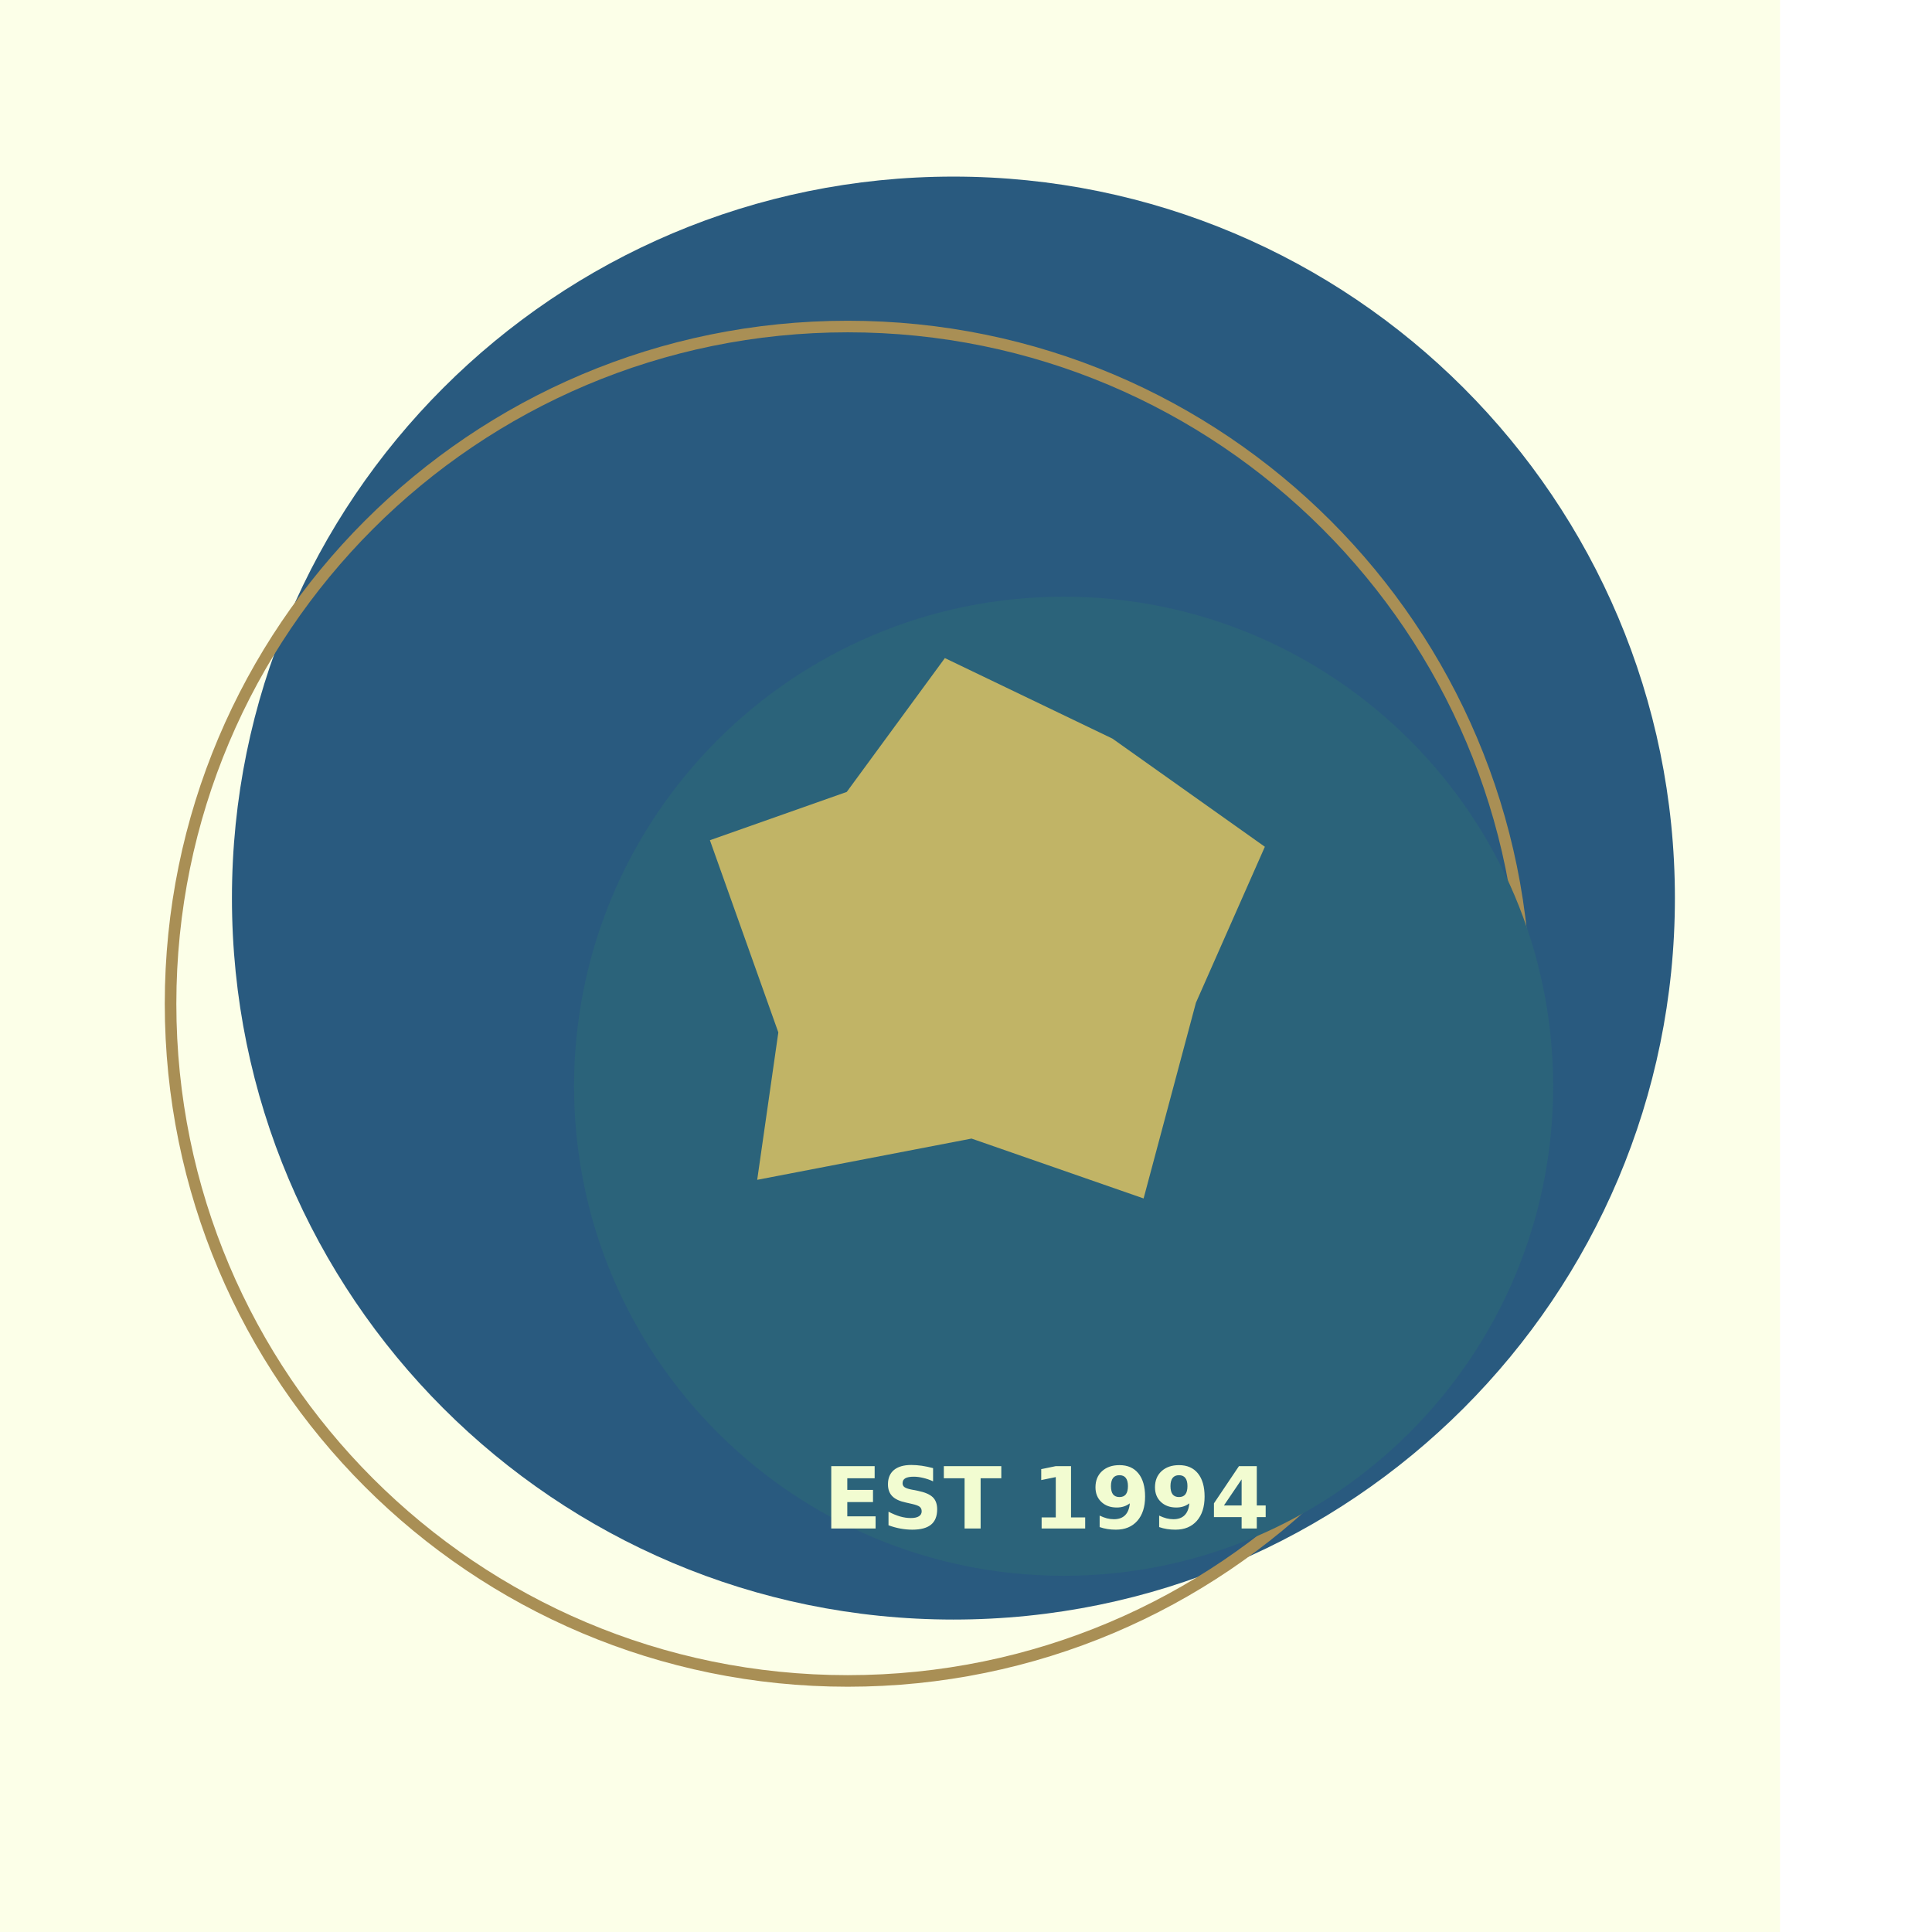
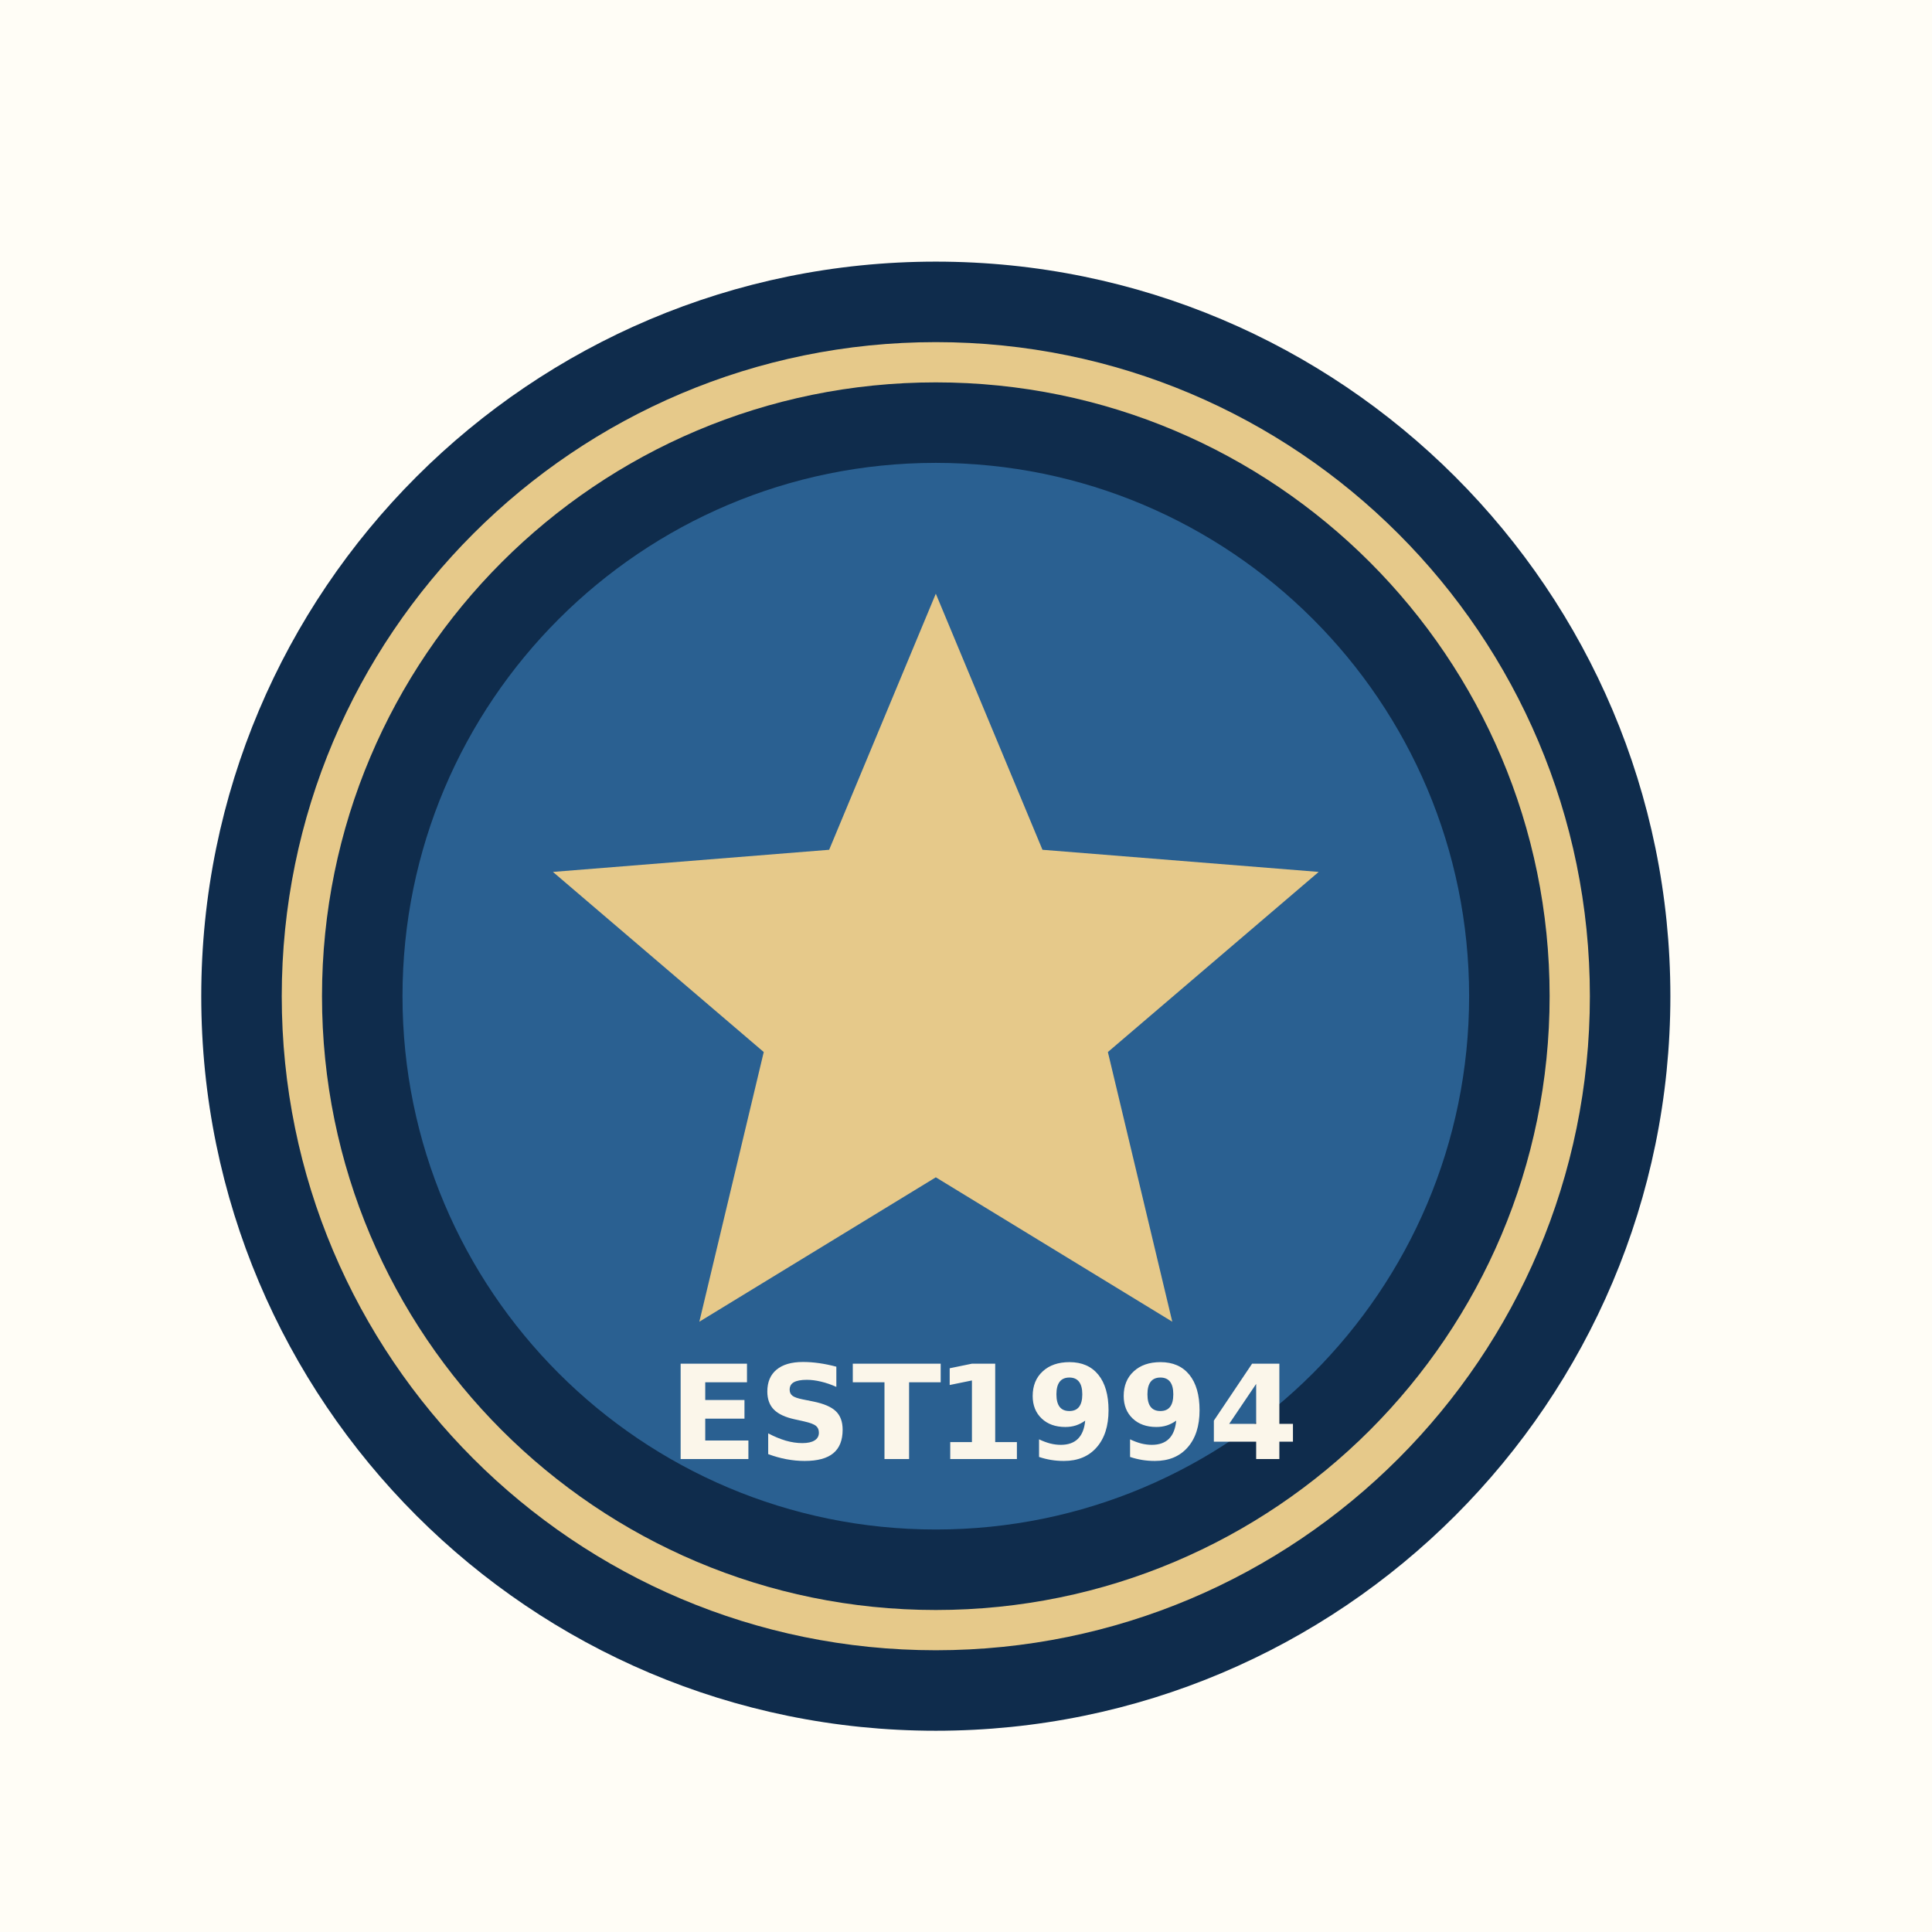
<svg xmlns="http://www.w3.org/2000/svg" viewBox="0 0 384 384">
-   <rect width="353.8" height="405.9" fill="#fcffe8" />
-   <g id="rings">
-     <circle cx="189.5" cy="178.5" r="143.4" fill="#295a7f" />
-     <circle cx="168.5" cy="199.5" r="134.6" fill="none" stroke="#a98f55" stroke-width="2.3" />
-     <circle cx="211.4" cy="215.9" r="97.3" fill="#2b637a" />
+   <rect x="0" y="0" width="384" height="384" fill="#fffdf6" />
+   <g id="disc">
+     <circle cx="186" cy="198" r="146" fill="#0f2c4c" />
+     <circle cx="186" cy="198" r="130" fill="#e6c98a" />
+     <circle cx="186" cy="198" r="122" fill="#0f2c4c" />
+     <circle cx="186" cy="198" r="106" fill="#2a6091" />
  </g>
  <g id="star">
-     <path d="M187.8 130.8 L168.3 157.4 L141.1 167.0 L154.7 205.2 L150.5 234.5 L193.1 226.3 L227.3 238.2 L237.7 199.3 L251.4 168.3 L221.1 146.8 Z" fill="#c1b466" />
+     <path d="M186 118 L164.8 168.9 L109.9 173.3 L151.8 209.1 L139 262.7 L186 234 L233 262.7 L220.2 209.1 L262.1 173.3 L207.2 168.9 Z" fill="#e6c98a" />
  </g>
-   <g id="text">
-     <text x="208.0" y="303.8" font-family="DejaVu Sans" font-size="17.0" font-weight="bold" text-anchor="middle" fill="#f2fcd1">EST 1994</text>
+   <g id="type">
+     <text x="160" y="290" font-family="DejaVu Sans" font-size="26" font-weight="bold" text-anchor="middle" fill="#fbf6ea">EST</text>
+     <text x="222" y="290" font-family="DejaVu Sans" font-size="26" font-weight="bold" text-anchor="middle" fill="#fbf6ea">1994</text>
  </g>
</svg>
